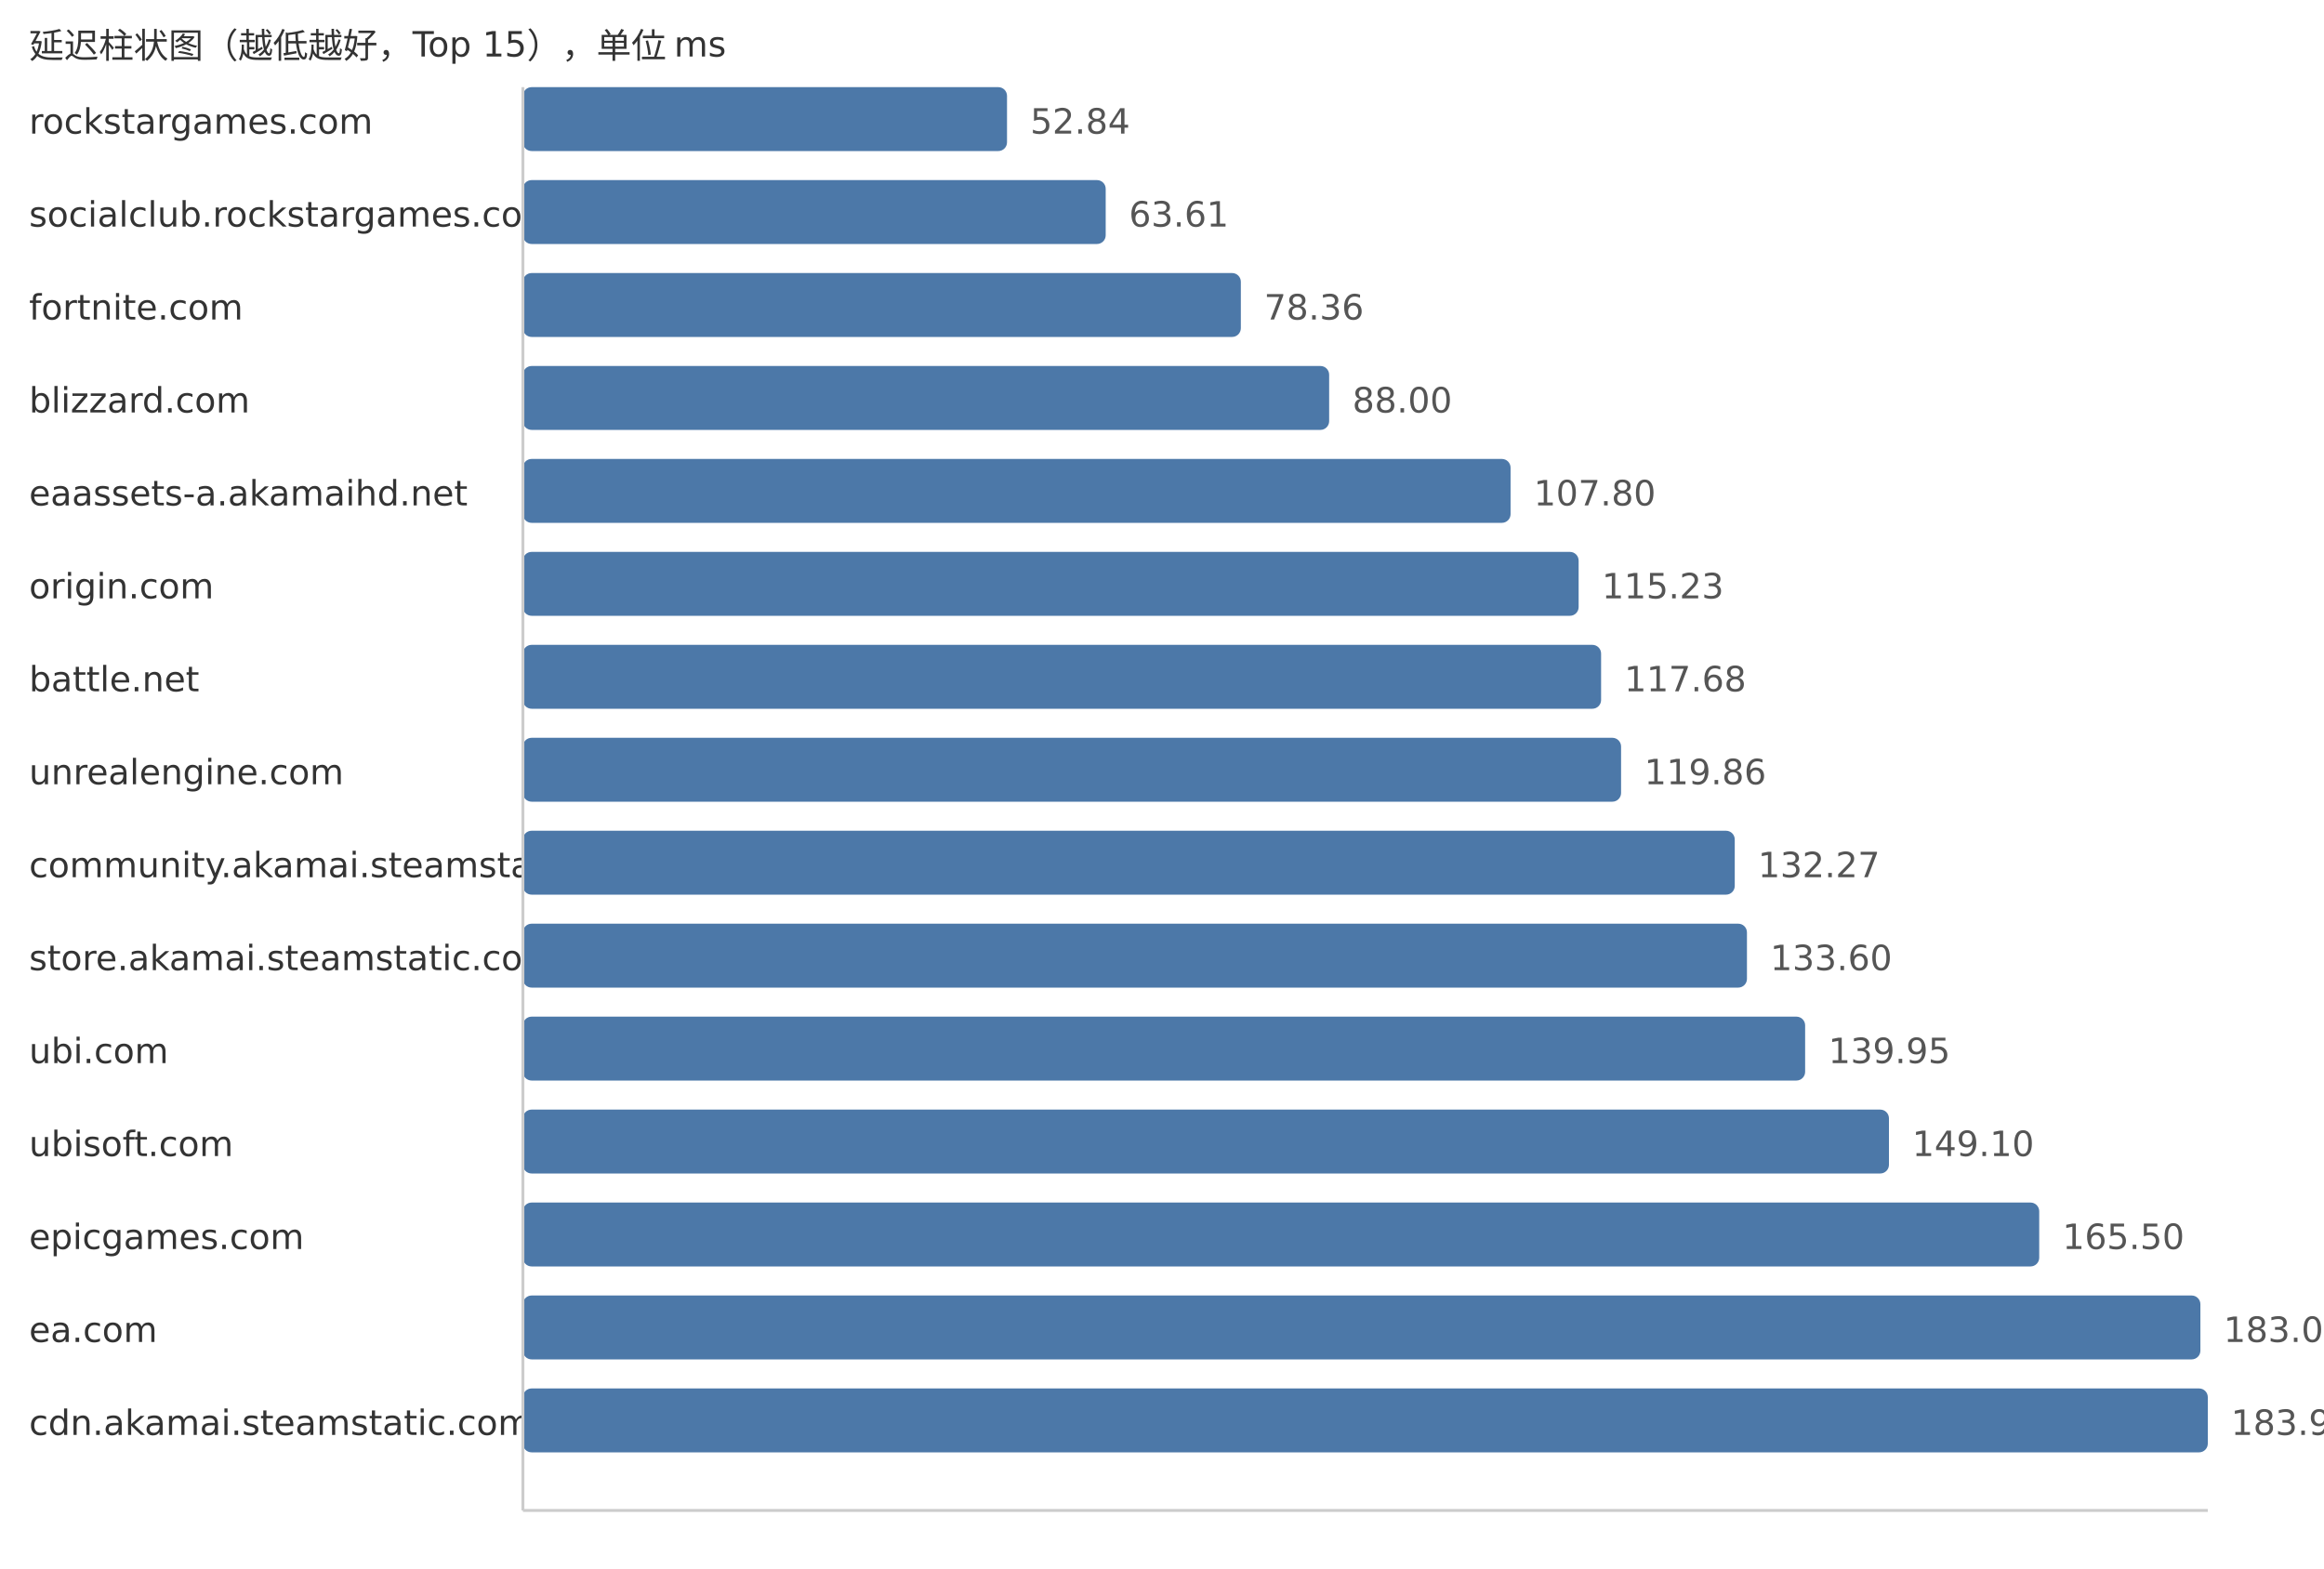
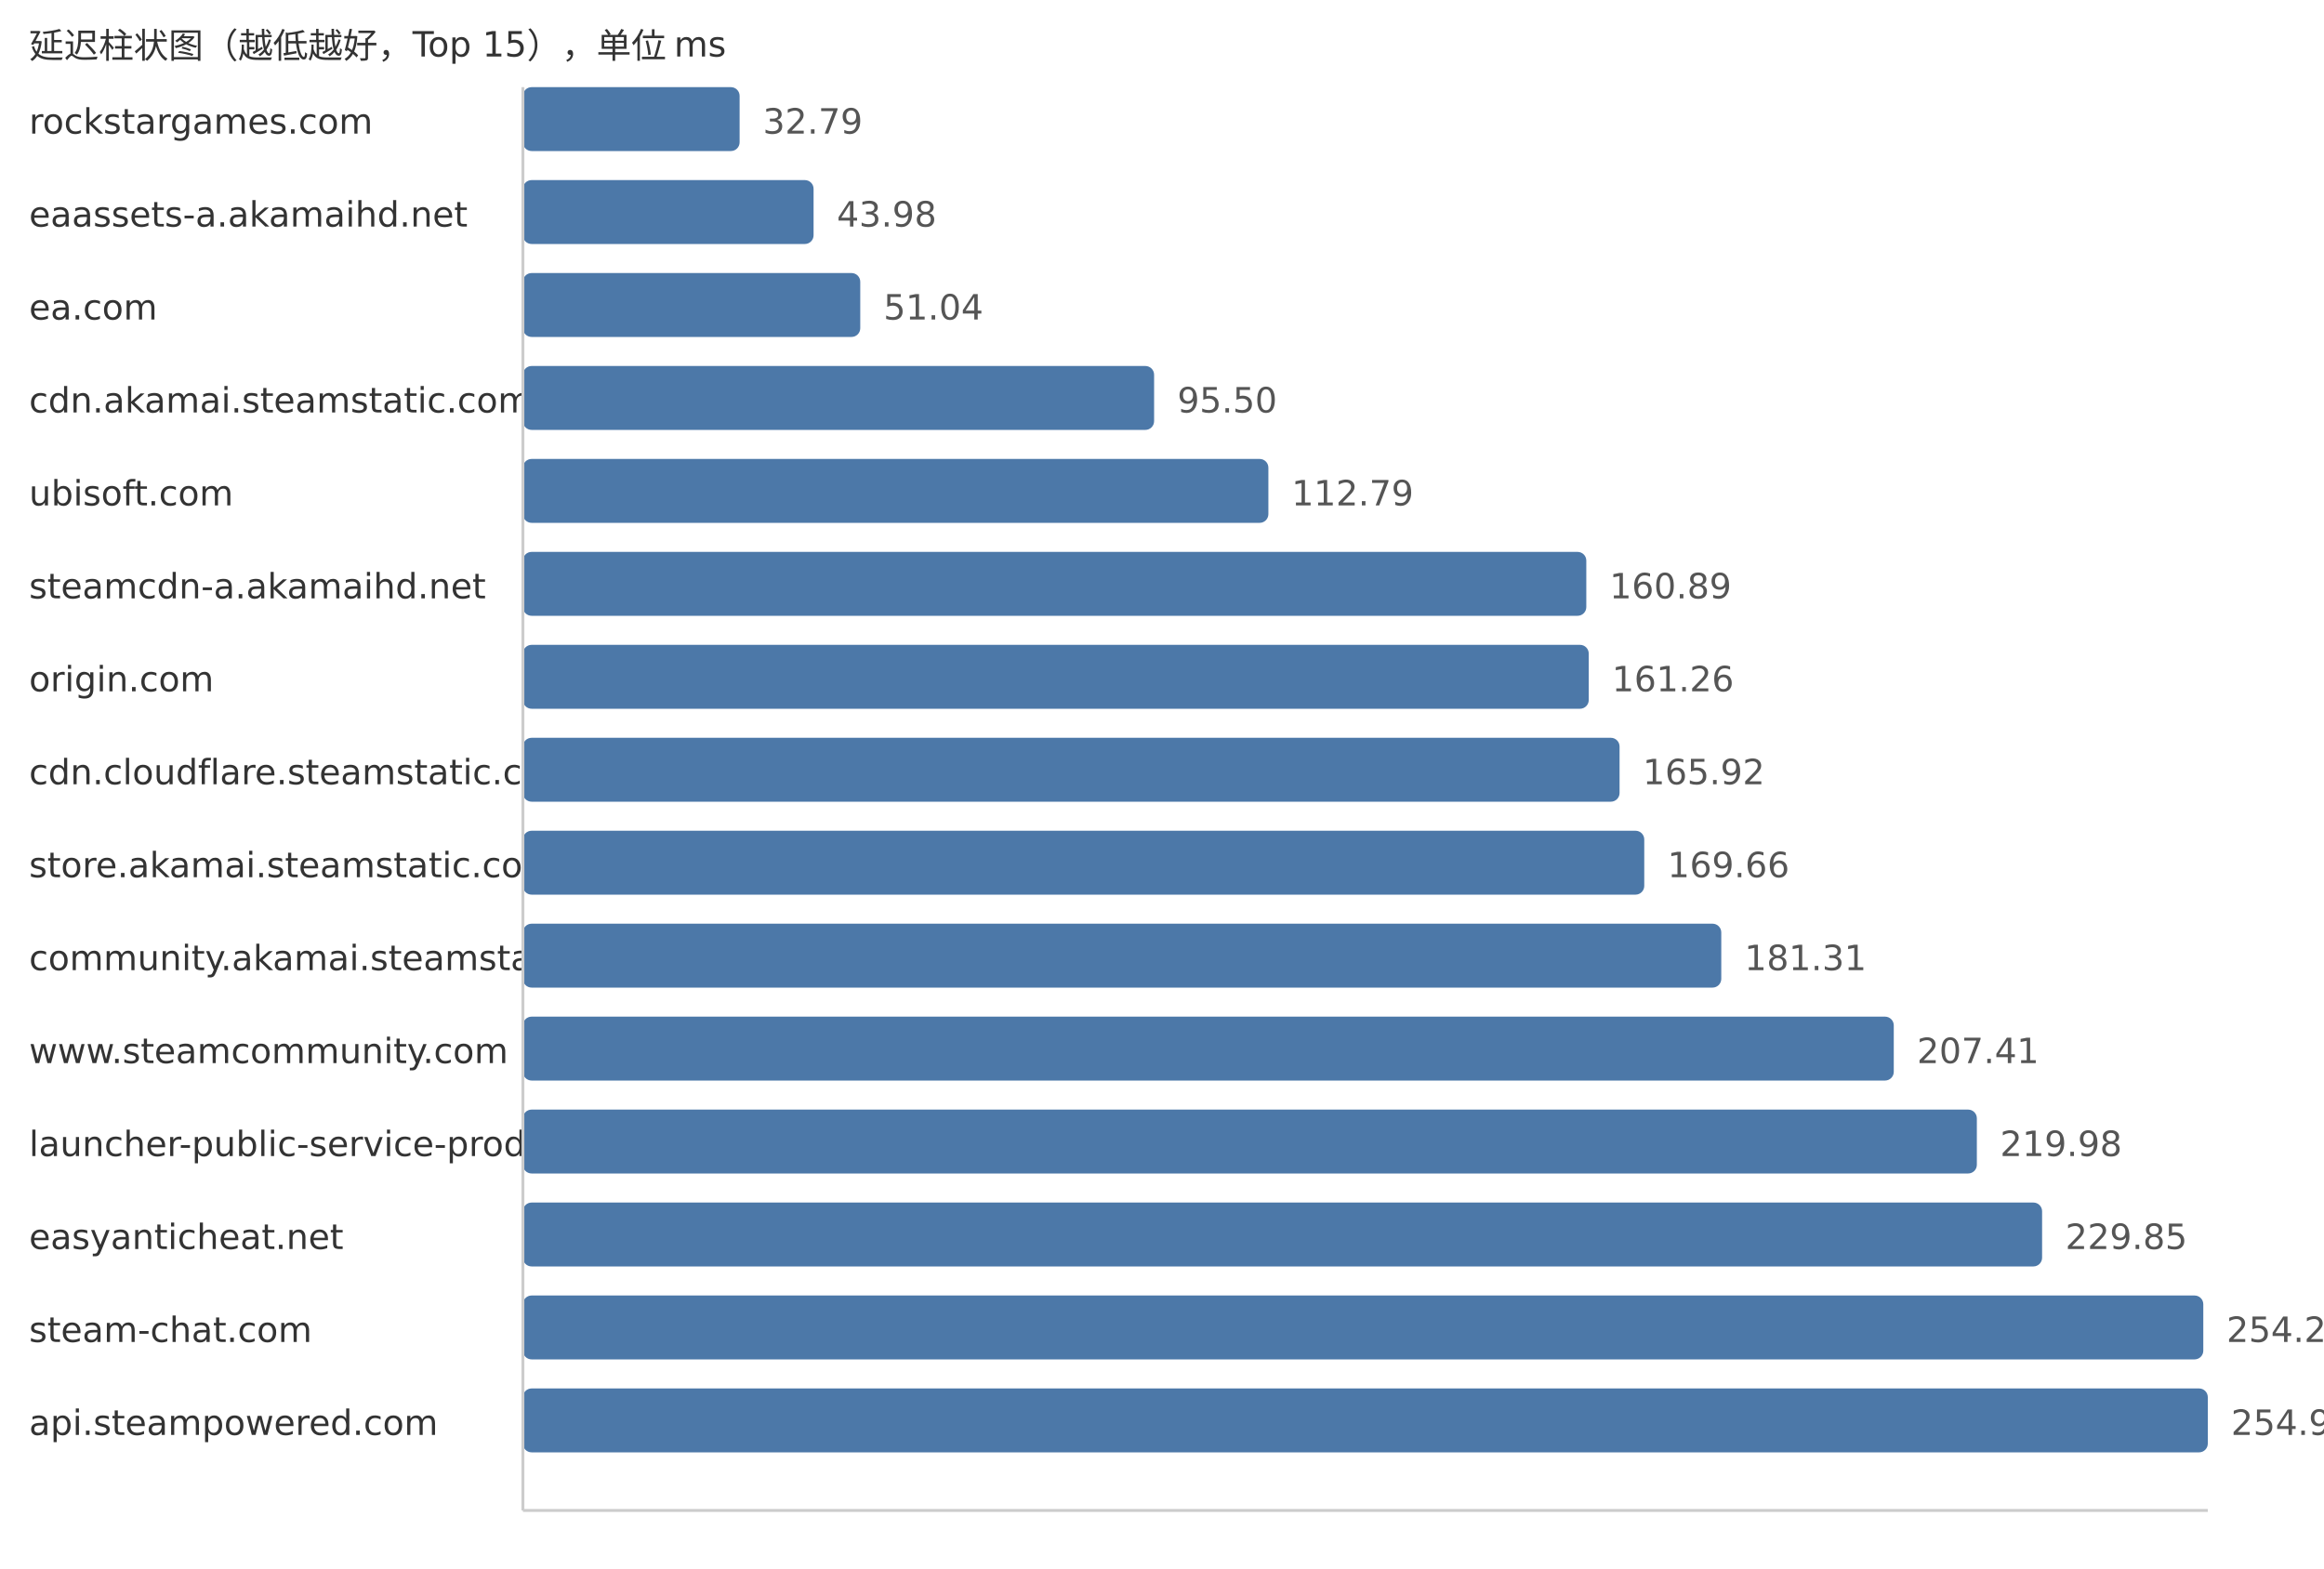
<svg xmlns="http://www.w3.org/2000/svg" width="800" height="540">
  <style> .label{font-family:DejaVu Sans,Verdana,Geneva,sans-serif;font-size:12px;fill:#333} .value{font-family:DejaVu Sans,Verdana,Geneva,sans-serif;font-size:12px;fill:#555} </style>
  <text x="10" y="20" class="label">延迟柱状图（越低越好，Top 15），单位 ms</text>
  <text x="10" y="46" class="label">rockstargames.com</text>
-   <rect x="180" y="30" width="166.65" height="22" fill="#4c78a8" rx="3" />
-   <text x="354.65" y="46" class="value">52.84</text>
-   <text x="10" y="78" class="label">socialclub.rockstargames.com</text>
-   <rect x="180" y="62" width="200.62" height="22" fill="#4c78a8" rx="3" />
-   <text x="388.62" y="78" class="value">63.61</text>
-   <text x="10" y="110" class="label">fortnite.com</text>
-   <rect x="180" y="94" width="247.14" height="22" fill="#4c78a8" rx="3" />
-   <text x="435.14" y="110" class="value">78.36</text>
-   <text x="10" y="142" class="label">blizzard.com</text>
-   <rect x="180" y="126" width="277.54" height="22" fill="#4c78a8" rx="3" />
-   <text x="465.54" y="142" class="value">88.00</text>
-   <text x="10" y="174" class="label">eaassets-a.akamaihd.net</text>
-   <rect x="180" y="158" width="339.99" height="22" fill="#4c78a8" rx="3" />
-   <text x="527.99" y="174" class="value">107.80</text>
-   <text x="10" y="206" class="label">origin.com</text>
-   <rect x="180" y="190" width="363.42" height="22" fill="#4c78a8" rx="3" />
-   <text x="551.42" y="206" class="value">115.23</text>
-   <text x="10" y="238" class="label">battle.net</text>
-   <rect x="180" y="222" width="371.15" height="22" fill="#4c78a8" rx="3" />
-   <text x="559.15" y="238" class="value">117.68</text>
-   <text x="10" y="270" class="label">unrealengine.com</text>
-   <rect x="180" y="254" width="378.03" height="22" fill="#4c78a8" rx="3" />
-   <text x="566.03" y="270" class="value">119.86</text>
-   <text x="10" y="302" class="label">community.akamai.steamstatic.com</text>
-   <rect x="180" y="286" width="417.16" height="22" fill="#4c78a8" rx="3" />
-   <text x="605.16" y="302" class="value">132.27</text>
-   <text x="10" y="334" class="label">store.akamai.steamstatic.com</text>
-   <rect x="180" y="318" width="421.36" height="22" fill="#4c78a8" rx="3" />
-   <text x="609.36" y="334" class="value">133.60</text>
-   <text x="10" y="366" class="label">ubi.com</text>
-   <rect x="180" y="350" width="441.39" height="22" fill="#4c78a8" rx="3" />
-   <text x="629.39" y="366" class="value">139.95</text>
-   <text x="10" y="398" class="label">ubisoft.com</text>
-   <rect x="180" y="382" width="470.24" height="22" fill="#4c78a8" rx="3" />
-   <text x="658.24" y="398" class="value">149.10</text>
-   <text x="10" y="430" class="label">epicgames.com</text>
-   <rect x="180" y="414" width="521.97" height="22" fill="#4c78a8" rx="3" />
-   <text x="709.97" y="430" class="value">165.50</text>
-   <text x="10" y="462" class="label">ea.com</text>
-   <rect x="180" y="446" width="577.45" height="22" fill="#4c78a8" rx="3" />
-   <text x="765.45" y="462" class="value">183.09</text>
-   <text x="10" y="494" class="label">cdn.akamai.steamstatic.com</text>
+   <rect x="180" y="30" width="74.6" height="22" fill="#4c78a8" rx="3" />
+   <text x="262.6" y="46" class="value">32.79</text>
+   <text x="10" y="78" class="label">eaassets-a.akamaihd.net</text>
+   <rect x="180" y="62" width="100.06" height="22" fill="#4c78a8" rx="3" />
+   <text x="288.06" y="78" class="value">43.98</text>
+   <text x="10" y="110" class="label">ea.com</text>
+   <rect x="180" y="94" width="116.13" height="22" fill="#4c78a8" rx="3" />
+   <text x="304.13" y="110" class="value">51.04</text>
+   <text x="10" y="142" class="label">cdn.akamai.steamstatic.com</text>
+   <rect x="180" y="126" width="217.28" height="22" fill="#4c78a8" rx="3" />
+   <text x="405.28" y="142" class="value">95.50</text>
+   <text x="10" y="174" class="label">ubisoft.com</text>
+   <rect x="180" y="158" width="256.62" height="22" fill="#4c78a8" rx="3" />
+   <text x="444.62" y="174" class="value">112.79</text>
+   <text x="10" y="206" class="label">steamcdn-a.akamaihd.net</text>
+   <rect x="180" y="190" width="366.06" height="22" fill="#4c78a8" rx="3" />
+   <text x="554.06" y="206" class="value">160.89</text>
+   <text x="10" y="238" class="label">origin.com</text>
+   <rect x="180" y="222" width="366.9" height="22" fill="#4c78a8" rx="3" />
+   <text x="554.9" y="238" class="value">161.26</text>
+   <text x="10" y="270" class="label">cdn.cloudflare.steamstatic.com</text>
+   <rect x="180" y="254" width="377.51" height="22" fill="#4c78a8" rx="3" />
+   <text x="565.51" y="270" class="value">165.92</text>
+   <text x="10" y="302" class="label">store.akamai.steamstatic.com</text>
+   <rect x="180" y="286" width="386.01" height="22" fill="#4c78a8" rx="3" />
+   <text x="574.01" y="302" class="value">169.66</text>
+   <text x="10" y="334" class="label">community.akamai.steamstatic.com</text>
+   <rect x="180" y="318" width="412.52" height="22" fill="#4c78a8" rx="3" />
+   <text x="600.52" y="334" class="value">181.31</text>
+   <text x="10" y="366" class="label">www.steamcommunity.com</text>
+   <rect x="180" y="350" width="471.9" height="22" fill="#4c78a8" rx="3" />
+   <text x="659.9" y="366" class="value">207.41</text>
+   <text x="10" y="398" class="label">launcher-public-service-prod06.ol.epicgames.com</text>
+   <rect x="180" y="382" width="500.5" height="22" fill="#4c78a8" rx="3" />
+   <text x="688.5" y="398" class="value">219.98</text>
+   <text x="10" y="430" class="label">easyanticheat.net</text>
+   <rect x="180" y="414" width="522.96" height="22" fill="#4c78a8" rx="3" />
+   <text x="710.96" y="430" class="value">229.85</text>
+   <text x="10" y="462" class="label">steam-chat.com</text>
+   <rect x="180" y="446" width="578.45" height="22" fill="#4c78a8" rx="3" />
+   <text x="766.45" y="462" class="value">254.24</text>
+   <text x="10" y="494" class="label">api.steampowered.com</text>
  <rect x="180" y="478" width="580.0" height="22" fill="#4c78a8" rx="3" />
-   <text x="768.0" y="494" class="value">183.90</text>
+   <text x="768.0" y="494" class="value">254.92</text>
  <line x1="180" y1="30" x2="180" y2="520" stroke="#ccc" />
  <line x1="180" y1="520" x2="760" y2="520" stroke="#ccc" />
</svg>
